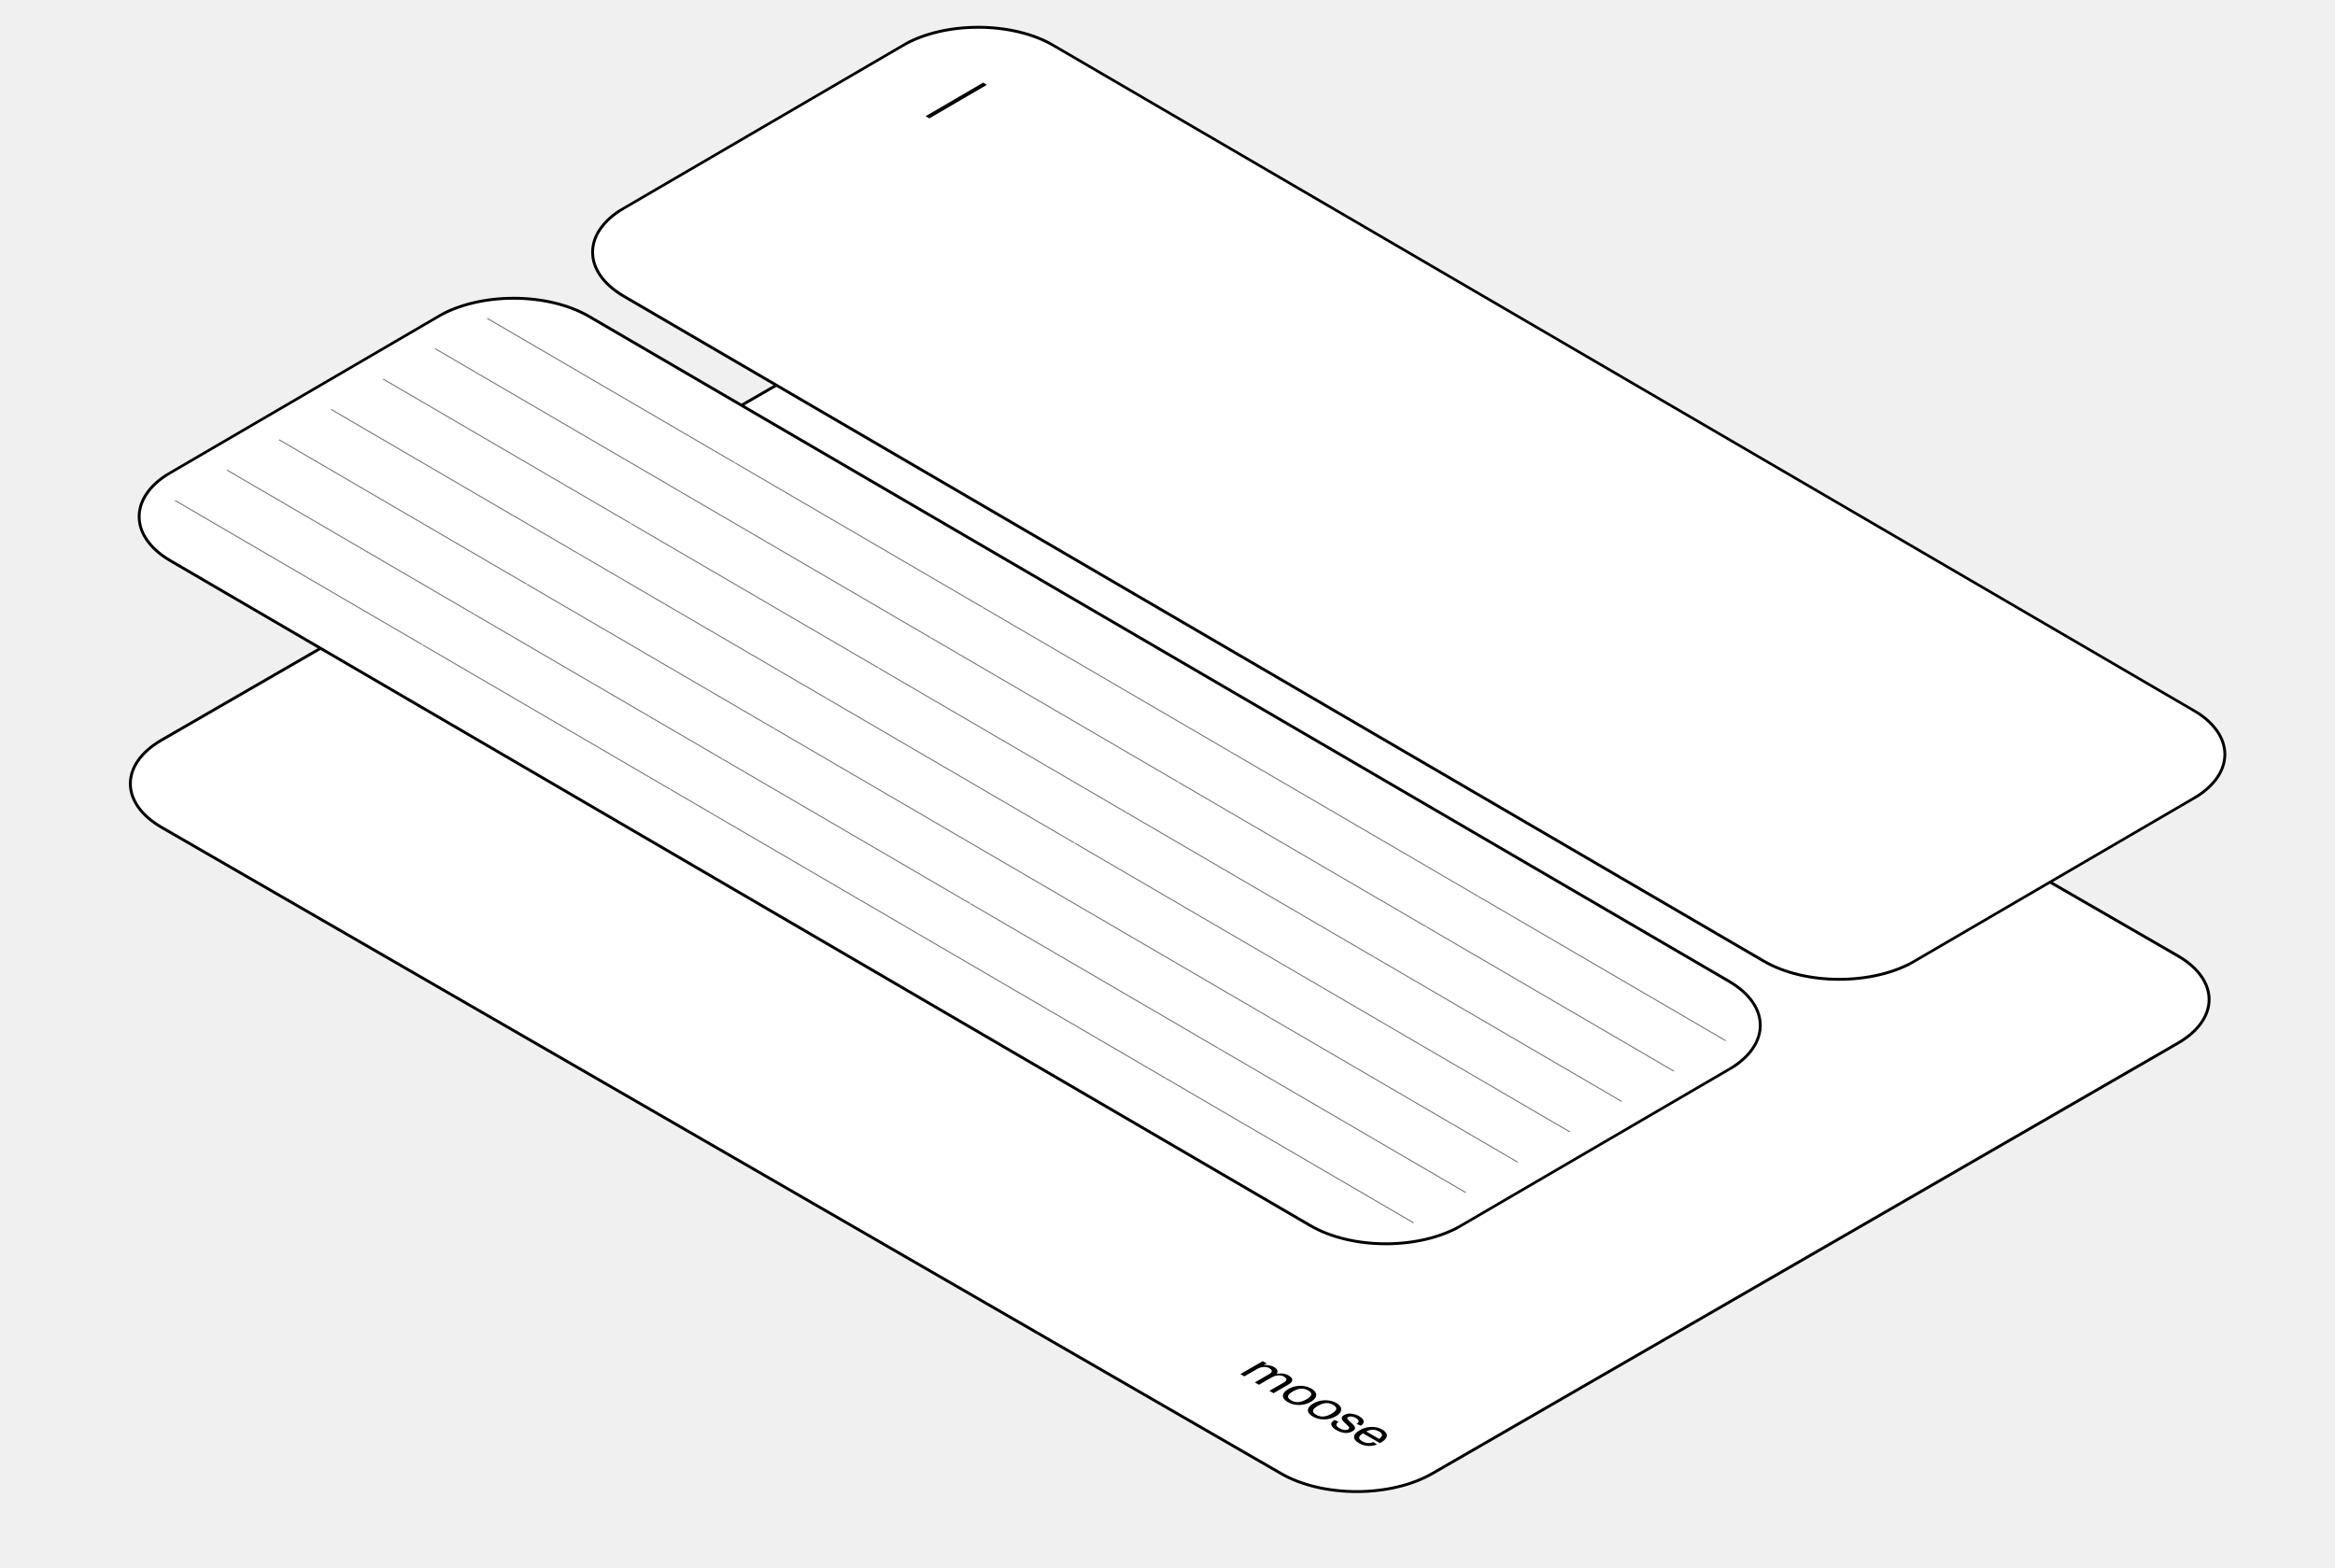
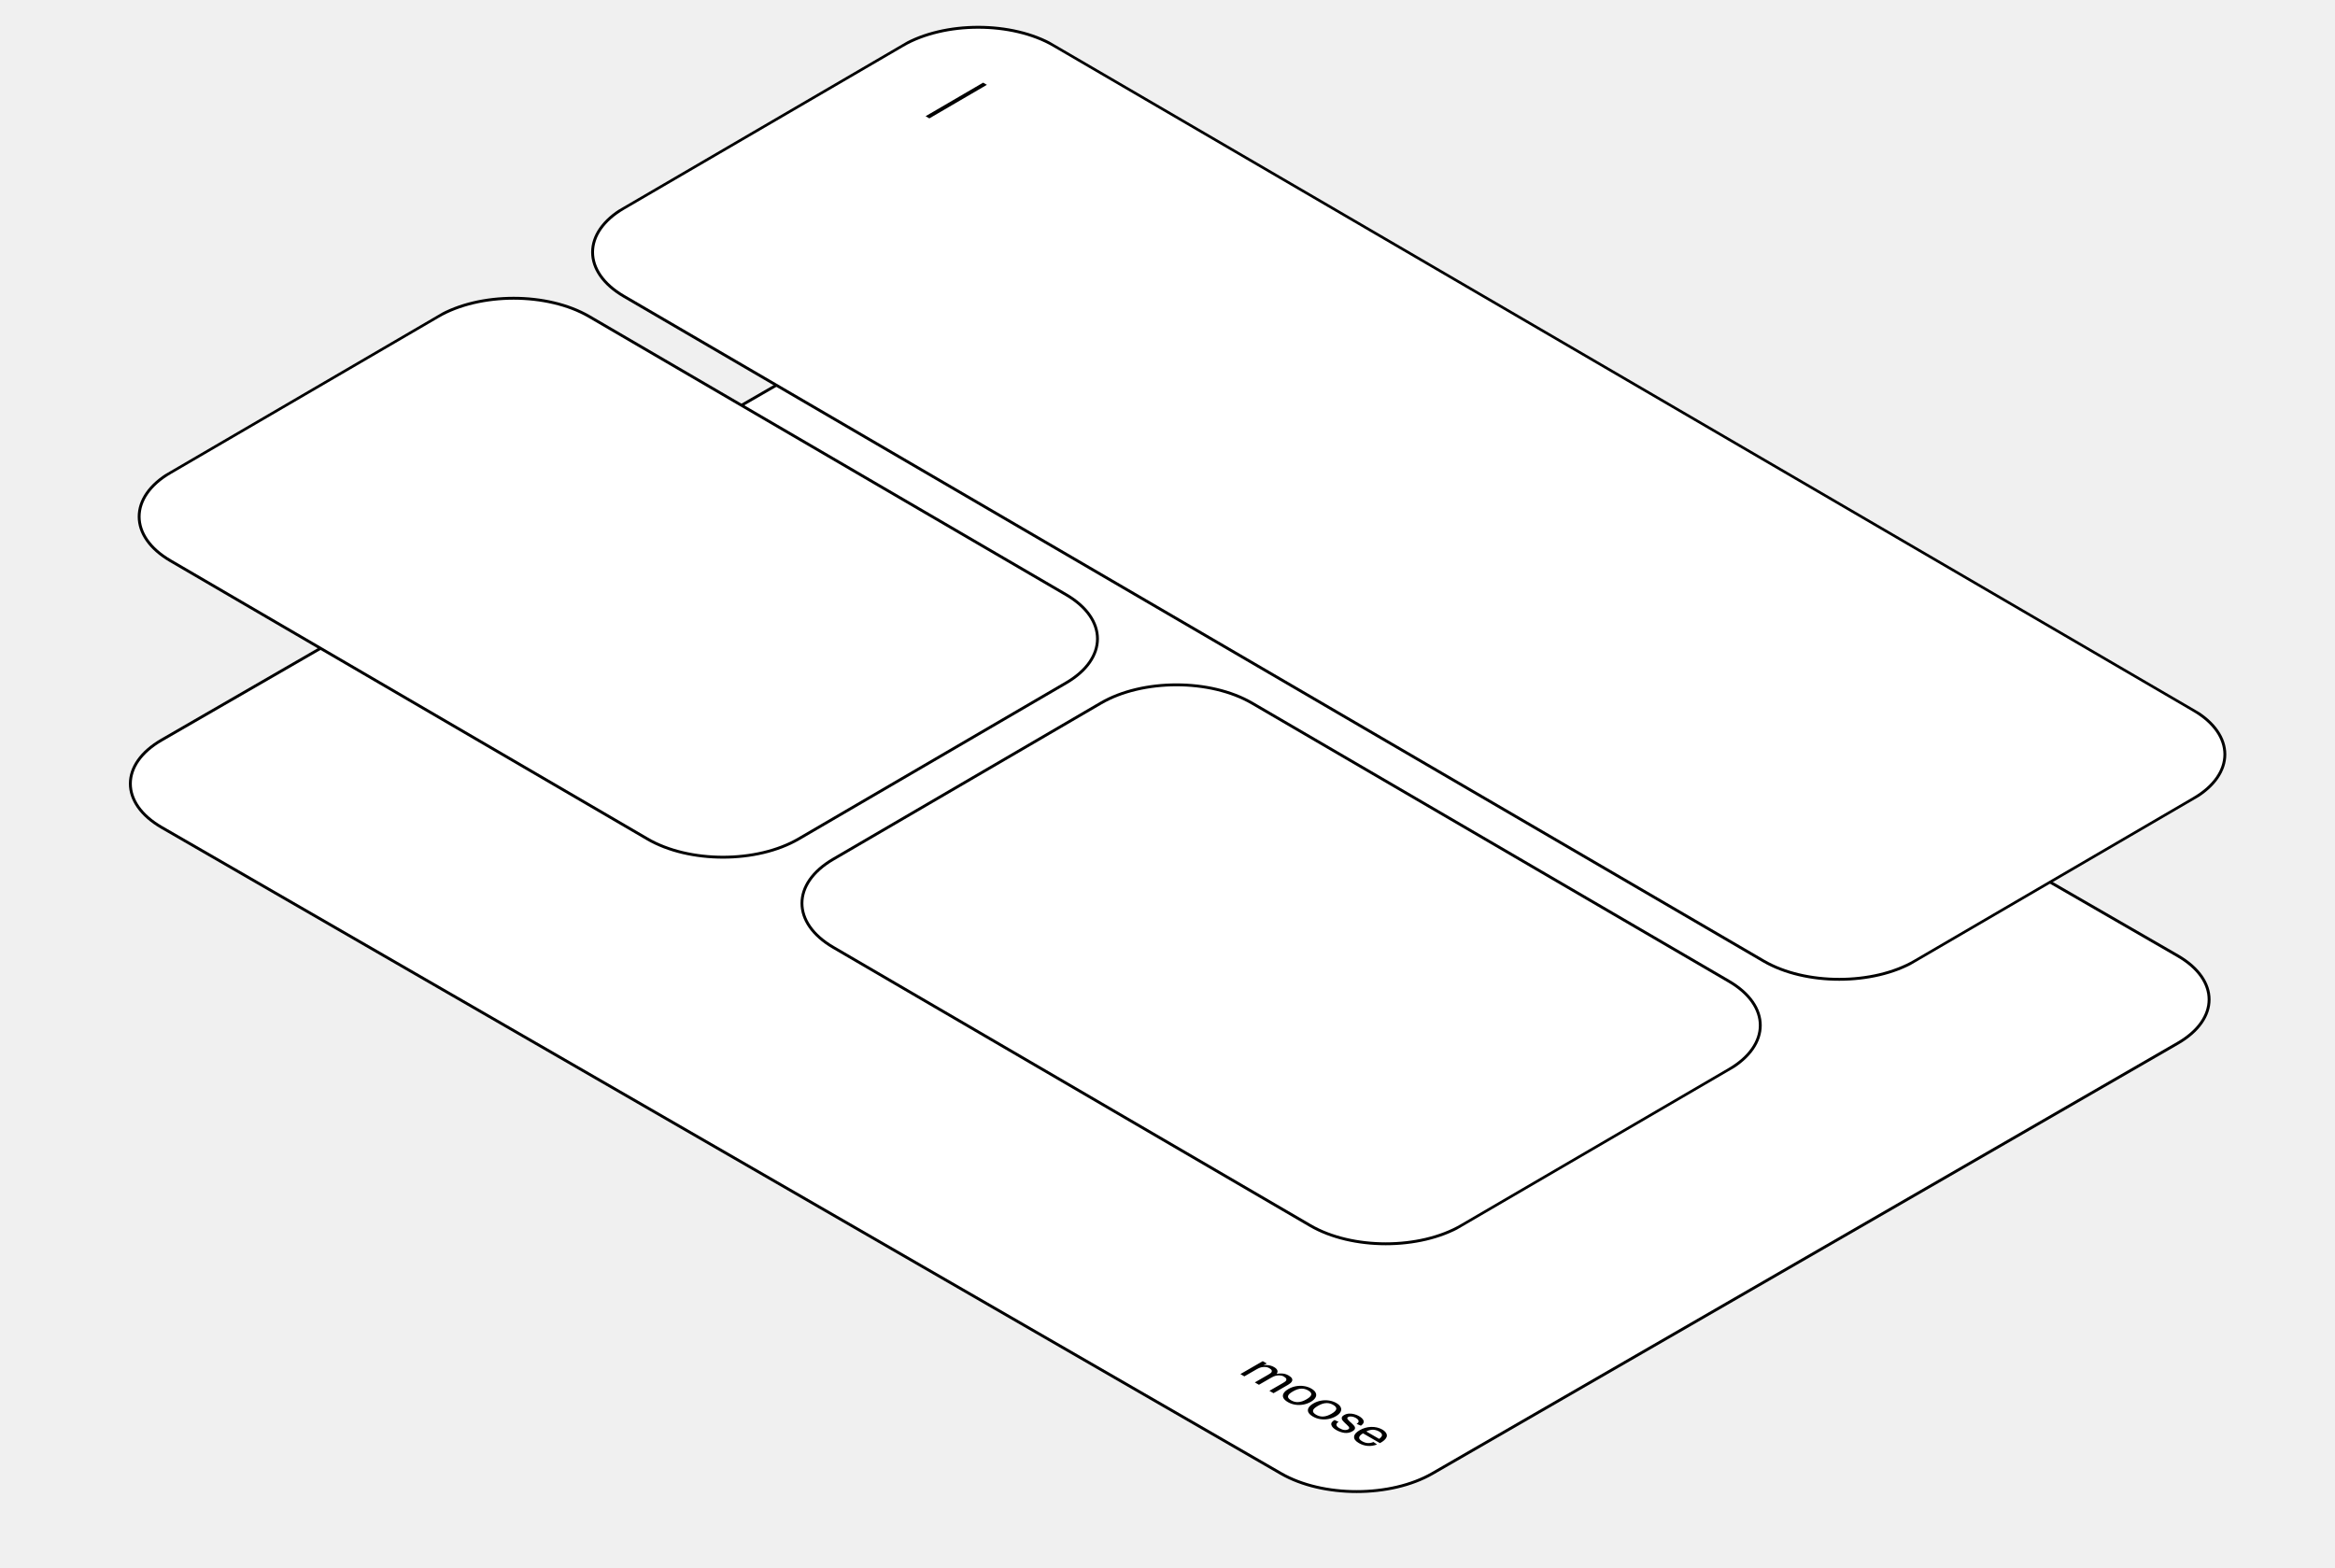
<svg xmlns="http://www.w3.org/2000/svg" width="1628" height="1093" viewBox="0 0 1628 1093" fill="none">
  <g clip-path="url(#clip0_11_766429)">
    <g clip-path="url(#clip1_11_766429)">
      <path d="M633.252 216.496C661.95 199.928 708.479 199.928 737.178 216.496L1517.48 666.966C1546.18 683.534 1546.18 710.395 1517.48 726.963L997.857 1026.94C969.159 1043.51 922.63 1043.51 893.932 1026.94L113.626 576.472C84.927 559.905 84.927 533.044 113.626 516.476L633.252 216.496Z" fill="white" />
      <rect width="188.2" height="42" transform="matrix(0.866044 0.499967 -0.866044 0.499967 156.928 531.475)" fill="white" />
      <rect width="188.2" height="42" transform="matrix(0.866044 0.499967 -0.866044 0.499967 319.917 625.569)" fill="white" />
      <rect width="188.2" height="42" transform="matrix(0.866044 0.499967 -0.866044 0.499967 482.907 719.663)" fill="white" />
      <rect width="188.2" height="42" transform="matrix(0.866044 0.499967 -0.866044 0.499967 645.896 813.757)" fill="white" />
      <g clip-path="url(#clip2_11_766429)">
        <rect width="188.2" height="70" transform="matrix(0.866044 0.499967 -0.866044 0.499967 833.135 893.852)" fill="white" />
        <g clip-path="url(#clip3_11_766429)">
          <rect width="188.2" height="50" transform="matrix(0.866044 0.499967 -0.866044 0.499967 824.475 898.851)" fill="white" />
          <path d="M864.816 958.138L880.405 949.139L883.18 950.741L879.501 952.864L880.062 952.324C880.581 952.144 881.101 952.012 881.621 951.928C882.14 951.844 882.774 951.826 883.523 951.874C884.292 951.91 885.071 952.036 885.861 952.252C886.692 952.468 887.524 952.816 888.355 953.296C889.748 954.1 890.527 954.982 890.693 955.942C890.86 956.902 890.423 957.838 889.384 958.75L888.823 958.462C889.654 958.174 890.444 957.97 891.192 957.85C891.941 957.73 892.762 957.688 893.655 957.724C894.466 957.76 895.256 957.88 896.025 958.084C896.794 958.288 897.615 958.642 898.488 959.146C899.652 959.818 900.41 960.508 900.764 961.216C901.138 961.936 901.096 962.668 900.639 963.412C900.182 964.156 899.309 964.9 898.02 965.644L887.919 971.475L885.05 969.819L894.216 964.528C895.173 963.976 895.859 963.52 896.274 963.16C896.711 962.788 896.919 962.368 896.898 961.9C896.898 961.468 896.721 961.09 896.368 960.766C896.014 960.442 895.609 960.148 895.152 959.884C894.237 959.356 893.188 959.074 892.003 959.038C891.151 959.026 890.278 959.122 889.384 959.326C888.511 959.542 887.503 959.98 886.36 960.64L877.755 965.608L874.886 963.952L884.053 958.66L884.177 958.588C885.071 958.072 885.726 957.634 886.141 957.274C886.578 956.902 886.775 956.488 886.734 956.032C886.734 955.6 886.557 955.222 886.204 954.898C885.851 954.574 885.445 954.28 884.988 954.016C884.531 953.752 884.032 953.548 883.491 953.404C882.951 953.26 882.4 953.182 881.839 953.17C880.987 953.158 880.114 953.254 879.22 953.458C878.347 953.674 877.339 954.112 876.196 954.772L867.591 959.74L864.816 958.138ZM897.994 977.724C896.394 976.8 895.323 975.81 894.783 974.754C894.284 973.698 894.336 972.636 894.939 971.568C895.541 970.5 896.685 969.48 898.368 968.508C899.948 967.596 901.663 966.966 903.513 966.618C905.404 966.27 907.275 966.234 909.124 966.51C911.016 966.786 912.751 967.38 914.331 968.292C915.89 969.192 916.898 970.182 917.355 971.262C917.854 972.342 917.792 973.422 917.168 974.502C916.566 975.594 915.485 976.59 913.926 977.49C912.305 978.426 910.548 979.068 908.657 979.416C906.786 979.752 904.916 979.776 903.045 979.488C901.216 979.2 899.532 978.612 897.994 977.724ZM900.208 976.446C901.746 977.334 903.336 977.748 904.978 977.688C905.913 977.652 906.869 977.472 907.846 977.148C908.844 976.812 909.862 976.344 910.902 975.744C913.063 974.496 914.186 973.344 914.269 972.288C914.331 971.34 913.614 970.434 912.118 969.57C911.348 969.126 910.579 968.802 909.81 968.598C909.062 968.382 908.303 968.28 907.534 968.292C906.558 968.304 905.549 968.478 904.51 968.814C903.513 969.15 902.473 969.63 901.392 970.254C900.312 970.878 899.47 971.484 898.867 972.072C898.306 972.66 898.015 973.236 897.994 973.8C897.953 974.688 898.69 975.57 900.208 976.446ZM915.431 987.79C913.831 986.866 912.761 985.876 912.22 984.82C911.721 983.765 911.773 982.703 912.376 981.635C912.979 980.567 914.122 979.547 915.806 978.575C917.385 977.663 919.1 977.033 920.95 976.685C922.841 976.337 924.712 976.301 926.562 976.577C928.453 976.853 930.189 977.447 931.768 978.359C933.327 979.259 934.335 980.249 934.793 981.329C935.292 982.409 935.229 983.489 934.606 984.568C934.003 985.66 932.922 986.656 931.363 987.556C929.742 988.492 927.986 989.134 926.094 989.482C924.223 989.818 922.353 989.842 920.482 989.554C918.653 989.266 916.969 988.678 915.431 987.79ZM917.645 986.512C919.183 987.4 920.773 987.814 922.415 987.754C923.35 987.718 924.307 987.538 925.284 987.214C926.281 986.878 927.3 986.41 928.339 985.81C930.501 984.562 931.623 983.411 931.706 982.355C931.768 981.407 931.051 980.501 929.555 979.637C928.786 979.193 928.017 978.869 927.248 978.665C926.499 978.449 925.741 978.347 924.972 978.359C923.995 978.371 922.987 978.545 921.947 978.881C920.95 979.217 919.911 979.697 918.83 980.321C917.749 980.945 916.907 981.551 916.304 982.139C915.743 982.727 915.452 983.303 915.431 983.867C915.39 984.754 916.128 985.636 917.645 986.512ZM931.622 997.137C929.73 996.045 928.608 994.869 928.254 993.609C927.901 992.349 928.649 991.197 930.499 990.153L933.305 991.485C932.204 992.097 931.694 992.799 931.777 993.591C931.881 994.371 932.547 995.115 933.773 995.823C935.041 996.555 936.205 996.987 937.265 997.119C938.346 997.239 939.302 997.059 940.133 996.579C940.57 996.327 940.757 996.015 940.694 995.643C940.653 995.283 940.445 994.911 940.071 994.527C939.738 994.143 939.26 993.663 938.637 993.087C938.47 992.943 938.304 992.799 938.138 992.655C937.992 992.499 937.836 992.349 937.67 992.205C936.859 991.425 936.257 990.753 935.862 990.189C935.508 989.625 935.394 989.043 935.519 988.443C935.643 987.843 936.184 987.267 937.14 986.716C938.158 986.128 939.281 985.792 940.507 985.708C941.754 985.636 942.97 985.762 944.155 986.086C945.381 986.41 946.483 986.854 947.46 987.417C949.268 988.461 950.359 989.559 950.733 990.711C951.108 991.863 950.484 993.003 948.863 994.131L945.839 992.853C946.899 992.217 947.366 991.539 947.242 990.819C947.117 990.099 946.441 989.385 945.215 988.677C944.384 988.197 943.459 987.891 942.44 987.759C941.443 987.615 940.611 987.735 939.946 988.119C939.343 988.467 939.187 988.893 939.478 989.397C939.769 989.901 940.341 990.555 941.193 991.359C941.214 991.395 941.255 991.431 941.318 991.467C941.38 991.503 941.422 991.539 941.443 991.575C941.484 991.623 941.515 991.665 941.536 991.701C941.598 991.737 941.661 991.773 941.723 991.809C942.783 992.733 943.563 993.507 944.061 994.131C944.581 994.743 944.799 995.385 944.716 996.057C944.633 996.729 944.041 997.383 942.939 998.019C941.193 999.027 939.322 999.399 937.327 999.135C935.352 998.859 933.451 998.193 931.622 997.137ZM947.438 1006.27C946.233 1005.57 945.349 1004.85 944.788 1004.09C944.227 1003.33 943.998 1002.54 944.102 1001.71C944.185 1000.92 944.559 1000.15 945.224 999.41C945.91 998.654 946.877 997.916 948.124 997.196C949.288 996.524 950.525 996.002 951.834 995.63C953.164 995.246 954.515 995.03 955.887 994.982C957.342 994.934 958.735 995.066 960.065 995.378C961.395 995.69 962.622 996.17 963.744 996.818C965.012 997.55 965.916 998.384 966.456 999.32C967.018 1000.24 967.111 1001.17 966.737 1002.11C966.467 1002.82 965.916 1003.54 965.085 1004.29C964.274 1005.02 963.287 1005.69 962.123 1006.29L950.306 999.464C948.623 1000.48 947.729 1001.44 947.625 1002.34C947.521 1003.24 948.197 1004.11 949.652 1004.95C950.982 1005.72 952.291 1006.15 953.58 1006.25C954.89 1006.33 956.23 1006.09 957.602 1005.51L960.096 1007.2C957.955 1008.06 955.804 1008.4 953.642 1008.23C951.502 1008.07 949.433 1007.42 947.438 1006.27ZM952.52 998.222L952.208 997.934L961.717 1003.42L961.437 1003.37C961.873 1003.12 962.279 1002.79 962.653 1002.38C963.068 1001.97 963.339 1001.59 963.463 1001.23C963.65 1000.66 963.578 1000.13 963.245 999.626C962.933 999.134 962.351 998.642 961.499 998.15C960.647 997.658 959.743 997.316 958.787 997.124C957.851 996.92 956.968 996.878 956.137 996.998C954.931 997.166 953.798 997.532 952.738 998.096L952.52 998.222Z" fill="black" />
        </g>
      </g>
    </g>
-     <path d="M1518.35 666.466L738.044 215.996C708.867 199.152 661.563 199.152 632.386 215.996L112.76 515.976C83.583 532.82 83.583 560.129 112.76 576.972L893.065 1027.44C922.242 1044.29 969.546 1044.29 998.723 1027.44L1518.35 727.462C1547.53 710.619 1547.53 683.31 1518.35 666.466Z" stroke="black" stroke-width="2" />
+     <path d="M738.044 215.996C708.867 199.152 661.563 199.152 632.386 215.996L112.76 515.976C83.583 532.82 83.583 560.129 112.76 576.972L893.065 1027.44C922.242 1044.29 969.546 1044.29 998.723 1027.44L1518.35 727.462C1547.53 710.619 1547.53 683.31 1518.35 666.466L738.044 215.996Z" stroke="black" stroke-width="2" />
  </g>
  <g clip-path="url(#clip4_11_766429)">
    <path d="M1529.39 495.305L734.715 31.744C705.615 14.769 658.435 14.769 629.334 31.744L434.984 145.115C405.884 162.09 405.884 189.612 434.984 206.587L1229.66 670.148C1258.76 687.123 1305.94 687.123 1335.04 670.148L1529.39 556.777C1558.49 539.802 1558.49 512.28 1529.39 495.305Z" fill="white" />
    <path d="M1529.39 495.305L734.715 31.744C705.615 14.769 658.435 14.769 629.334 31.744L434.984 145.115C405.884 162.09 405.884 189.612 434.984 206.587L1229.66 670.148C1258.76 687.123 1305.94 687.123 1335.04 670.148L1529.39 556.777C1558.49 539.802 1558.49 512.28 1529.39 495.305Z" stroke="black" stroke-width="2" />
    <path d="M685.458 57.63L688.07 59.153L647.956 82.553L645.344 81.029L685.458 57.63Z" fill="black" />
-     <g clip-path="url(#clip5_11_766429)">
-       <path d="M306.281 221.199C334.904 204.502 381.312 204.502 409.935 221.199L1204.61 684.761C1233.23 701.457 1233.23 728.528 1204.61 745.225L1018.04 854.061C989.412 870.758 943.005 870.758 914.382 854.061L119.705 390.5C91.082 373.803 91.082 346.732 119.705 330.035L306.281 221.199Z" fill="white" />
-       <mask id="path-9-inside-1_11_766429" fill="white">
-         <path d="M375.383 201.044L548.139 301.819L511.86 322.981L339.105 222.207L375.383 201.044Z" />
-       </mask>
-       <path d="M375.383 201.044L548.139 301.819L511.86 322.981L339.105 222.207L375.383 201.044Z" fill="white" />
-       <path d="M512.724 322.477L339.968 221.703L338.241 222.711L510.997 323.485L512.724 322.477Z" fill="#7F7F7F" mask="url(#path-9-inside-1_11_766429)" />
-       <mask id="path-11-inside-2_11_766429" fill="white">
-         <path d="M548.139 301.819L720.895 402.593L684.616 423.755L511.86 322.981L548.139 301.819Z" />
-       </mask>
-       <path d="M548.139 301.819L720.895 402.593L684.616 423.755L511.86 322.981L548.139 301.819Z" fill="white" />
-       <path d="M685.48 423.252L512.724 322.477L510.997 323.485L683.752 424.259L685.48 423.252Z" fill="#7F7F7F" mask="url(#path-11-inside-2_11_766429)" />
-       <mask id="path-13-inside-3_11_766429" fill="white">
-         <path d="M720.895 402.593L893.651 503.367L857.372 524.53L684.616 423.755L720.895 402.593Z" />
-       </mask>
-       <path d="M720.895 402.593L893.651 503.367L857.372 524.53L684.616 423.755L720.895 402.593Z" fill="white" />
-       <path d="M858.236 524.026L685.48 423.251L683.753 424.259L856.508 525.033L858.236 524.026Z" fill="#7F7F7F" mask="url(#path-13-inside-3_11_766429)" />
-       <mask id="path-15-inside-4_11_766429" fill="white">
-         <path d="M893.651 503.367L1066.41 604.141L1030.13 625.304L857.372 524.53L893.651 503.367Z" />
-       </mask>
-       <path d="M893.651 503.367L1066.41 604.141L1030.13 625.304L857.372 524.53L893.651 503.367Z" fill="white" />
-       <path d="M1030.99 624.8L858.236 524.026L856.508 525.033L1029.26 625.808L1030.99 624.8Z" fill="#7F7F7F" mask="url(#path-15-inside-4_11_766429)" />
-       <mask id="path-17-inside-5_11_766429" fill="white">
-         <path d="M1066.41 604.141L1239.16 704.916L1202.88 726.078L1030.13 625.304L1066.41 604.141Z" />
-       </mask>
-       <path d="M1066.41 604.141L1239.16 704.916L1202.88 726.078L1030.13 625.304L1066.41 604.141Z" fill="white" />
-       <path d="M1203.75 725.574L1030.99 624.8L1029.26 625.808L1202.02 726.582L1203.75 725.574Z" fill="#7F7F7F" mask="url(#path-17-inside-5_11_766429)" />
-       <mask id="path-19-inside-6_11_766429" fill="white">
-         <path d="M339.104 222.207L511.86 322.981L475.582 344.144L302.826 243.37L339.104 222.207Z" />
-       </mask>
-       <path d="M339.104 222.207L511.86 322.981L475.582 344.144L302.826 243.37L339.104 222.207Z" fill="white" />
-       <path d="M476.445 343.64L303.69 242.866L301.962 243.873L474.718 344.648L476.445 343.64Z" fill="#7F7F7F" mask="url(#path-19-inside-6_11_766429)" />
-       <mask id="path-21-inside-7_11_766429" fill="white">
-         <path d="M511.86 322.981L684.616 423.755L648.337 444.918L475.582 344.144L511.86 322.981Z" />
-       </mask>
-       <path d="M511.86 322.981L684.616 423.755L648.337 444.918L475.582 344.144L511.86 322.981Z" fill="white" />
-       <path d="M649.201 444.414L476.445 343.64L474.718 344.648L647.474 445.422L649.201 444.414Z" fill="#7F7F7F" mask="url(#path-21-inside-7_11_766429)" />
-       <mask id="path-23-inside-8_11_766429" fill="white">
-         <path d="M684.616 423.755L857.372 524.53L821.093 545.692L648.337 444.918L684.616 423.755Z" />
-       </mask>
-       <path d="M684.616 423.755L857.372 524.53L821.093 545.692L648.337 444.918L684.616 423.755Z" fill="white" />
-       <path d="M821.957 545.188L649.201 444.414L647.474 445.422L820.23 546.196L821.957 545.188Z" fill="#7F7F7F" mask="url(#path-23-inside-8_11_766429)" />
-       <mask id="path-25-inside-9_11_766429" fill="white">
-         <path d="M857.372 524.53L1030.13 625.304L993.849 646.466L821.093 545.692L857.372 524.53Z" />
-       </mask>
-       <path d="M857.372 524.53L1030.13 625.304L993.849 646.466L821.093 545.692L857.372 524.53Z" fill="white" />
-       <path d="M994.713 645.962L821.957 545.188L820.23 546.196L992.985 646.97L994.713 645.962Z" fill="#7F7F7F" mask="url(#path-25-inside-9_11_766429)" />
-       <mask id="path-27-inside-10_11_766429" fill="white">
-         <path d="M1030.13 625.304L1202.88 726.078L1166.61 747.241L993.849 646.467L1030.13 625.304Z" />
-       </mask>
-       <path d="M1030.13 625.304L1202.88 726.078L1166.61 747.241L993.849 646.467L1030.13 625.304Z" fill="white" />
-       <path d="M1167.47 746.737L994.713 645.963L992.985 646.97L1165.74 747.745L1167.47 746.737Z" fill="#7F7F7F" mask="url(#path-27-inside-10_11_766429)" />
-       <mask id="path-29-inside-11_11_766429" fill="white">
-         <path d="M302.826 243.37L475.581 344.144L439.303 365.306L266.547 264.532L302.826 243.37Z" />
-       </mask>
-       <path d="M302.826 243.37L475.581 344.144L439.303 365.306L266.547 264.532L302.826 243.37Z" fill="white" />
-       <path d="M440.167 364.803L267.411 264.028L265.683 265.036L438.439 365.81L440.167 364.803Z" fill="#7F7F7F" mask="url(#path-29-inside-11_11_766429)" />
-       <mask id="path-31-inside-12_11_766429" fill="white">
-         <path d="M475.582 344.144L648.337 444.918L612.059 466.081L439.303 365.306L475.582 344.144Z" />
-       </mask>
-       <path d="M475.582 344.144L648.337 444.918L612.059 466.081L439.303 365.306L475.582 344.144Z" fill="white" />
-       <path d="M612.922 465.577L440.167 364.803L438.439 365.81L611.195 466.584L612.922 465.577Z" fill="#7F7F7F" mask="url(#path-31-inside-12_11_766429)" />
-       <mask id="path-33-inside-13_11_766429" fill="white">
-         <path d="M648.337 444.918L821.093 545.692L784.814 566.855L612.059 466.081L648.337 444.918Z" />
-       </mask>
-       <path d="M648.337 444.918L821.093 545.692L784.814 566.855L612.059 466.081L648.337 444.918Z" fill="white" />
-       <path d="M785.678 566.351L612.922 465.577L611.195 466.584L783.951 567.359L785.678 566.351Z" fill="#7F7F7F" mask="url(#path-33-inside-13_11_766429)" />
-       <mask id="path-35-inside-14_11_766429" fill="white">
-         <path d="M821.093 545.692L993.849 646.466L957.57 667.629L784.815 566.855L821.093 545.692Z" />
-       </mask>
-       <path d="M821.093 545.692L993.849 646.466L957.57 667.629L784.815 566.855L821.093 545.692Z" fill="white" />
-       <path d="M958.434 667.125L785.678 566.351L783.951 567.359L956.707 668.133L958.434 667.125Z" fill="#7F7F7F" mask="url(#path-35-inside-14_11_766429)" />
-       <mask id="path-37-inside-15_11_766429" fill="white">
-         <path d="M993.849 646.467L1166.6 747.241L1130.33 768.403L957.57 667.629L993.849 646.467Z" />
-       </mask>
-       <path d="M993.849 646.467L1166.6 747.241L1130.33 768.403L957.57 667.629L993.849 646.467Z" fill="white" />
-       <path d="M1131.19 767.899L958.434 667.125L956.707 668.133L1129.46 768.907L1131.19 767.899Z" fill="#7F7F7F" mask="url(#path-37-inside-15_11_766429)" />
-       <mask id="path-39-inside-16_11_766429" fill="white">
-         <path d="M266.547 264.532L439.303 365.306L403.024 386.469L230.269 285.695L266.547 264.532Z" />
-       </mask>
-       <path d="M266.547 264.532L439.303 365.306L403.024 386.469L230.269 285.695L266.547 264.532Z" fill="white" />
-       <path d="M403.888 385.965L231.132 285.191L229.405 286.199L402.161 386.973L403.888 385.965Z" fill="#7F7F7F" mask="url(#path-39-inside-16_11_766429)" />
-       <mask id="path-41-inside-17_11_766429" fill="white">
-         <path d="M439.303 365.306L612.059 466.081L575.78 487.243L403.025 386.469L439.303 365.306Z" />
-       </mask>
-       <path d="M439.303 365.306L612.059 466.081L575.78 487.243L403.025 386.469L439.303 365.306Z" fill="white" />
-       <path d="M576.644 486.739L403.888 385.965L402.161 386.973L574.917 487.747L576.644 486.739Z" fill="#7F7F7F" mask="url(#path-41-inside-17_11_766429)" />
-       <mask id="path-43-inside-18_11_766429" fill="white">
-         <path d="M612.059 466.081L784.815 566.855L748.536 588.017L575.78 487.243L612.059 466.081Z" />
-       </mask>
-       <path d="M612.059 466.081L784.815 566.855L748.536 588.017L575.78 487.243L612.059 466.081Z" fill="white" />
-       <path d="M749.4 587.513L576.644 486.739L574.917 487.747L747.672 588.521L749.4 587.513Z" fill="#7F7F7F" mask="url(#path-43-inside-18_11_766429)" />
-       <mask id="path-45-inside-19_11_766429" fill="white">
-         <path d="M784.815 566.855L957.571 667.629L921.292 688.792L748.536 588.017L784.815 566.855Z" />
-       </mask>
-       <path d="M784.815 566.855L957.571 667.629L921.292 688.792L748.536 588.017L784.815 566.855Z" fill="white" />
-       <path d="M922.156 688.288L749.4 587.513L747.672 588.521L920.428 689.295L922.156 688.288Z" fill="#7F7F7F" mask="url(#path-45-inside-19_11_766429)" />
-       <mask id="path-47-inside-20_11_766429" fill="white">
-         <path d="M957.571 667.629L1130.33 768.403L1094.05 789.566L921.292 688.792L957.571 667.629Z" />
-       </mask>
-       <path d="M957.571 667.629L1130.33 768.403L1094.05 789.566L921.292 688.792L957.571 667.629Z" fill="white" />
-       <path d="M1094.91 789.062L922.156 688.288L920.428 689.296L1093.18 790.07L1094.91 789.062Z" fill="#7F7F7F" mask="url(#path-47-inside-20_11_766429)" />
-       <mask id="path-49-inside-21_11_766429" fill="white">
-         <path d="M230.269 285.695L403.024 386.469L366.746 407.632L193.99 306.857L230.269 285.695Z" />
-       </mask>
-       <path d="M230.269 285.695L403.024 386.469L366.746 407.632L193.99 306.857L230.269 285.695Z" fill="white" />
-       <path d="M367.609 407.128L194.854 306.354L193.126 307.361L365.882 408.135L367.609 407.128Z" fill="#7F7F7F" mask="url(#path-49-inside-21_11_766429)" />
-       <mask id="path-51-inside-22_11_766429" fill="white">
-         <path d="M403.024 386.469L575.78 487.243L539.501 508.406L366.746 407.632L403.024 386.469Z" />
-       </mask>
-       <path d="M403.024 386.469L575.78 487.243L539.501 508.406L366.746 407.632L403.024 386.469Z" fill="white" />
-       <path d="M540.365 507.902L367.609 407.128L365.882 408.135L538.638 508.91L540.365 507.902Z" fill="#7F7F7F" mask="url(#path-51-inside-22_11_766429)" />
-       <mask id="path-53-inside-23_11_766429" fill="white">
-         <path d="M575.78 487.243L748.536 588.017L712.257 609.18L539.502 508.406L575.78 487.243Z" />
-       </mask>
-       <path d="M575.78 487.243L748.536 588.017L712.257 609.18L539.502 508.406L575.78 487.243Z" fill="white" />
-       <path d="M713.121 608.676L540.365 507.902L538.638 508.91L711.394 609.684L713.121 608.676Z" fill="#7F7F7F" mask="url(#path-53-inside-23_11_766429)" />
-       <mask id="path-55-inside-24_11_766429" fill="white">
-         <path d="M748.536 588.017L921.292 688.792L885.013 709.954L712.257 609.18L748.536 588.017Z" />
-       </mask>
-       <path d="M748.536 588.017L921.292 688.792L885.013 709.954L712.257 609.18L748.536 588.017Z" fill="white" />
-       <path d="M885.877 709.45L713.121 608.676L711.394 609.684L884.149 710.458L885.877 709.45Z" fill="#7F7F7F" mask="url(#path-55-inside-24_11_766429)" />
-       <mask id="path-57-inside-25_11_766429" fill="white">
-         <path d="M921.292 688.792L1094.05 789.566L1057.77 810.729L885.013 709.954L921.292 688.792Z" />
-       </mask>
-       <path d="M921.292 688.792L1094.05 789.566L1057.77 810.729L885.013 709.954L921.292 688.792Z" fill="white" />
-       <path d="M1058.63 810.225L885.877 709.45L884.149 710.458L1056.91 811.232L1058.63 810.225Z" fill="#7F7F7F" mask="url(#path-57-inside-25_11_766429)" />
-       <mask id="path-59-inside-26_11_766429" fill="white">
-         <path d="M193.99 306.857L366.746 407.632L330.467 428.794L157.711 328.02L193.99 306.857Z" />
-       </mask>
-       <path d="M193.99 306.857L366.746 407.632L330.467 428.794L157.711 328.02L193.99 306.857Z" fill="white" />
-       <path d="M331.331 428.29L158.575 327.516L156.847 328.524L329.603 429.298L331.331 428.29Z" fill="#7F7F7F" mask="url(#path-59-inside-26_11_766429)" />
-       <mask id="path-61-inside-27_11_766429" fill="white">
-         <path d="M366.746 407.632L539.501 508.406L503.223 529.568L330.467 428.794L366.746 407.632Z" />
-       </mask>
-       <path d="M366.746 407.632L539.501 508.406L503.223 529.568L330.467 428.794L366.746 407.632Z" fill="white" />
-       <path d="M504.086 529.065L331.331 428.29L329.603 429.298L502.359 530.072L504.086 529.065Z" fill="#7F7F7F" mask="url(#path-61-inside-27_11_766429)" />
-       <mask id="path-63-inside-28_11_766429" fill="white">
-         <path d="M539.501 508.406L712.257 609.18L675.979 630.343L503.223 529.568L539.501 508.406Z" />
-       </mask>
-       <path d="M539.501 508.406L712.257 609.18L675.979 630.343L503.223 529.568L539.501 508.406Z" fill="white" />
-       <path d="M676.842 629.839L504.087 529.064L502.359 530.072L675.115 630.846L676.842 629.839Z" fill="#7F7F7F" mask="url(#path-63-inside-28_11_766429)" />
-       <mask id="path-65-inside-29_11_766429" fill="white">
-         <path d="M712.257 609.18L885.013 709.954L848.734 731.117L675.979 630.343L712.257 609.18Z" />
-       </mask>
-       <path d="M712.257 609.18L885.013 709.954L848.734 731.117L675.979 630.343L712.257 609.18Z" fill="white" />
-       <path d="M849.598 730.613L676.842 629.839L675.115 630.846L847.871 731.621L849.598 730.613Z" fill="#7F7F7F" mask="url(#path-65-inside-29_11_766429)" />
-       <mask id="path-67-inside-30_11_766429" fill="white">
-         <path d="M885.013 709.954L1057.77 810.729L1021.49 831.891L848.734 731.117L885.013 709.954Z" />
-       </mask>
-       <path d="M885.013 709.954L1057.77 810.729L1021.49 831.891L848.734 731.117L885.013 709.954Z" fill="white" />
-       <path d="M1022.35 831.387L849.598 730.613L847.871 731.621L1020.63 832.395L1022.35 831.387Z" fill="#7F7F7F" mask="url(#path-67-inside-30_11_766429)" />
-       <mask id="path-69-inside-31_11_766429" fill="white">
-         <path d="M157.711 328.02L330.467 428.794L294.188 449.957L121.432 349.183L157.711 328.02Z" />
-       </mask>
-       <path d="M157.711 328.02L330.467 428.794L294.188 449.957L121.432 349.183L157.711 328.02Z" fill="white" />
-       <path d="M295.052 449.453L122.296 348.679L120.568 349.686L293.324 450.461L295.052 449.453Z" fill="#7F7F7F" mask="url(#path-69-inside-31_11_766429)" />
-       <mask id="path-71-inside-32_11_766429" fill="white">
-         <path d="M330.467 428.794L503.223 529.568L466.944 550.731L294.188 449.957L330.467 428.794Z" />
-       </mask>
-       <path d="M330.467 428.794L503.223 529.568L466.944 550.731L294.188 449.957L330.467 428.794Z" fill="white" />
-       <path d="M467.808 550.227L295.052 449.453L293.324 450.461L466.08 551.235L467.808 550.227Z" fill="#7F7F7F" mask="url(#path-71-inside-32_11_766429)" />
-       <mask id="path-73-inside-33_11_766429" fill="white">
-         <path d="M503.223 529.568L675.978 630.343L639.7 651.505L466.944 550.731L503.223 529.568Z" />
-       </mask>
-       <path d="M503.223 529.568L675.978 630.343L639.7 651.505L466.944 550.731L503.223 529.568Z" fill="white" />
-       <path d="M640.564 651.001L467.808 550.227L466.08 551.235L638.836 652.009L640.564 651.001Z" fill="#7F7F7F" mask="url(#path-73-inside-33_11_766429)" />
-       <mask id="path-75-inside-34_11_766429" fill="white">
-         <path d="M675.979 630.343L848.734 731.117L812.456 752.279L639.7 651.505L675.979 630.343Z" />
-       </mask>
-       <path d="M675.979 630.343L848.734 731.117L812.456 752.279L639.7 651.505L675.979 630.343Z" fill="white" />
-       <path d="M813.319 751.775L640.564 651.001L638.836 652.009L811.592 752.783L813.319 751.775Z" fill="#7F7F7F" mask="url(#path-75-inside-34_11_766429)" />
-       <mask id="path-77-inside-35_11_766429" fill="white">
-         <path d="M848.734 731.117L1021.49 831.891L985.211 853.054L812.456 752.28L848.734 731.117Z" />
-       </mask>
-       <path d="M848.734 731.117L1021.49 831.891L985.211 853.054L812.456 752.28L848.734 731.117Z" fill="white" />
-       <path d="M986.075 852.55L813.319 751.776L811.592 752.783L984.348 853.558L986.075 852.55Z" fill="#7F7F7F" mask="url(#path-77-inside-35_11_766429)" />
-       <rect width="200" height="42" transform="matrix(0.863779 0.503871 -0.863779 0.503871 121.432 349.183)" fill="white" />
-       <rect width="200" height="42" transform="matrix(0.863779 0.503871 -0.863779 0.503871 294.188 449.957)" fill="white" />
-       <rect width="200" height="42" transform="matrix(0.863779 0.503871 -0.863779 0.503871 466.944 550.731)" fill="white" />
-       <rect width="200" height="42" transform="matrix(0.863779 0.503871 -0.863779 0.503871 639.7 651.505)" fill="white" />
-       <rect width="200" height="42" transform="matrix(0.863779 0.503871 -0.863779 0.503871 812.456 752.28)" fill="white" />
-     </g>
-     <path d="M1205.48 684.257L410.798 220.695C381.698 203.72 334.518 203.72 305.417 220.695L118.841 329.532C89.741 346.507 89.741 374.029 118.841 391.004L913.518 854.565C942.618 871.54 989.799 871.54 1018.9 854.565L1205.48 745.729C1234.58 728.754 1234.58 701.232 1205.48 684.257Z" stroke="black" stroke-width="2" />
+     <path d="M743.353 414.686L410.798 220.695C381.698 203.72 334.518 203.72 305.417 220.695L118.841 329.532C89.741 346.507 89.741 374.029 118.841 391.004L451.396 584.994C480.496 601.969 527.677 601.969 556.777 584.994L743.353 476.158C772.454 459.183 772.454 431.661 743.353 414.686Z" fill="white" />
+     <path d="M743.353 414.686L410.798 220.695C381.698 203.72 334.518 203.72 305.417 220.695L118.841 329.532C89.741 346.507 89.741 374.029 118.841 391.004L451.396 584.994C480.496 601.969 527.677 601.969 556.777 584.994L743.353 476.158C772.454 459.183 772.454 431.661 743.353 414.686Z" stroke="black" stroke-width="2" />
+     <path d="M1205.47 684.257L872.92 490.266C843.82 473.291 796.639 473.291 767.539 490.266L580.963 599.103C551.863 616.078 551.863 643.6 580.963 660.575L913.518 854.565C942.618 871.54 989.798 871.54 1018.9 854.565L1205.47 745.729C1234.58 728.754 1234.58 701.232 1205.47 684.257Z" fill="white" />
+     <path d="M1205.47 684.257L872.92 490.266C843.82 473.291 796.639 473.291 767.539 490.266L580.963 599.103C551.863 616.078 551.863 643.6 580.963 660.575L913.518 854.565C942.618 871.54 989.798 871.54 1018.9 854.565L1205.47 745.729C1234.58 728.754 1234.58 701.232 1205.47 684.257Z" stroke="black" stroke-width="2" />
  </g>
  <defs>
    <clipPath id="clip0_11_766429">
      <rect width="1079" height="800" fill="white" transform="matrix(0.866044 0.499967 -0.866044 0.499967 693.009 153)" />
    </clipPath>
    <clipPath id="clip1_11_766429">
      <path d="M633.252 216.496C661.95 199.928 708.479 199.928 737.178 216.496L1517.48 666.966C1546.18 683.534 1546.18 710.395 1517.48 726.963L997.857 1026.94C969.159 1043.51 922.63 1043.51 893.932 1026.94L113.626 576.472C84.927 559.905 84.927 533.044 113.626 516.476L633.252 216.496Z" fill="white" />
    </clipPath>
    <clipPath id="clip2_11_766429">
      <rect width="188.2" height="70" fill="white" transform="matrix(0.866044 0.499967 -0.866044 0.499967 833.135 893.852)" />
    </clipPath>
    <clipPath id="clip3_11_766429">
      <rect width="188.2" height="50" fill="white" transform="matrix(0.866044 0.499967 -0.866044 0.499967 824.475 898.851)" />
    </clipPath>
    <clipPath id="clip4_11_766429">
      <rect width="1044" height="722" fill="white" transform="matrix(0.863779 0.503871 -0.863779 0.503871 682.025 0)" />
    </clipPath>
-     <clipPath id="clip5_11_766429">
-       <path d="M306.281 221.199C334.904 204.502 381.312 204.502 409.935 221.199L1204.61 684.761C1233.23 701.457 1233.23 728.528 1204.61 745.225L1018.04 854.061C989.412 870.758 943.005 870.758 914.382 854.061L119.705 390.5C91.082 373.803 91.082 346.732 119.705 330.035L306.281 221.199Z" fill="white" />
-     </clipPath>
  </defs>
</svg>
